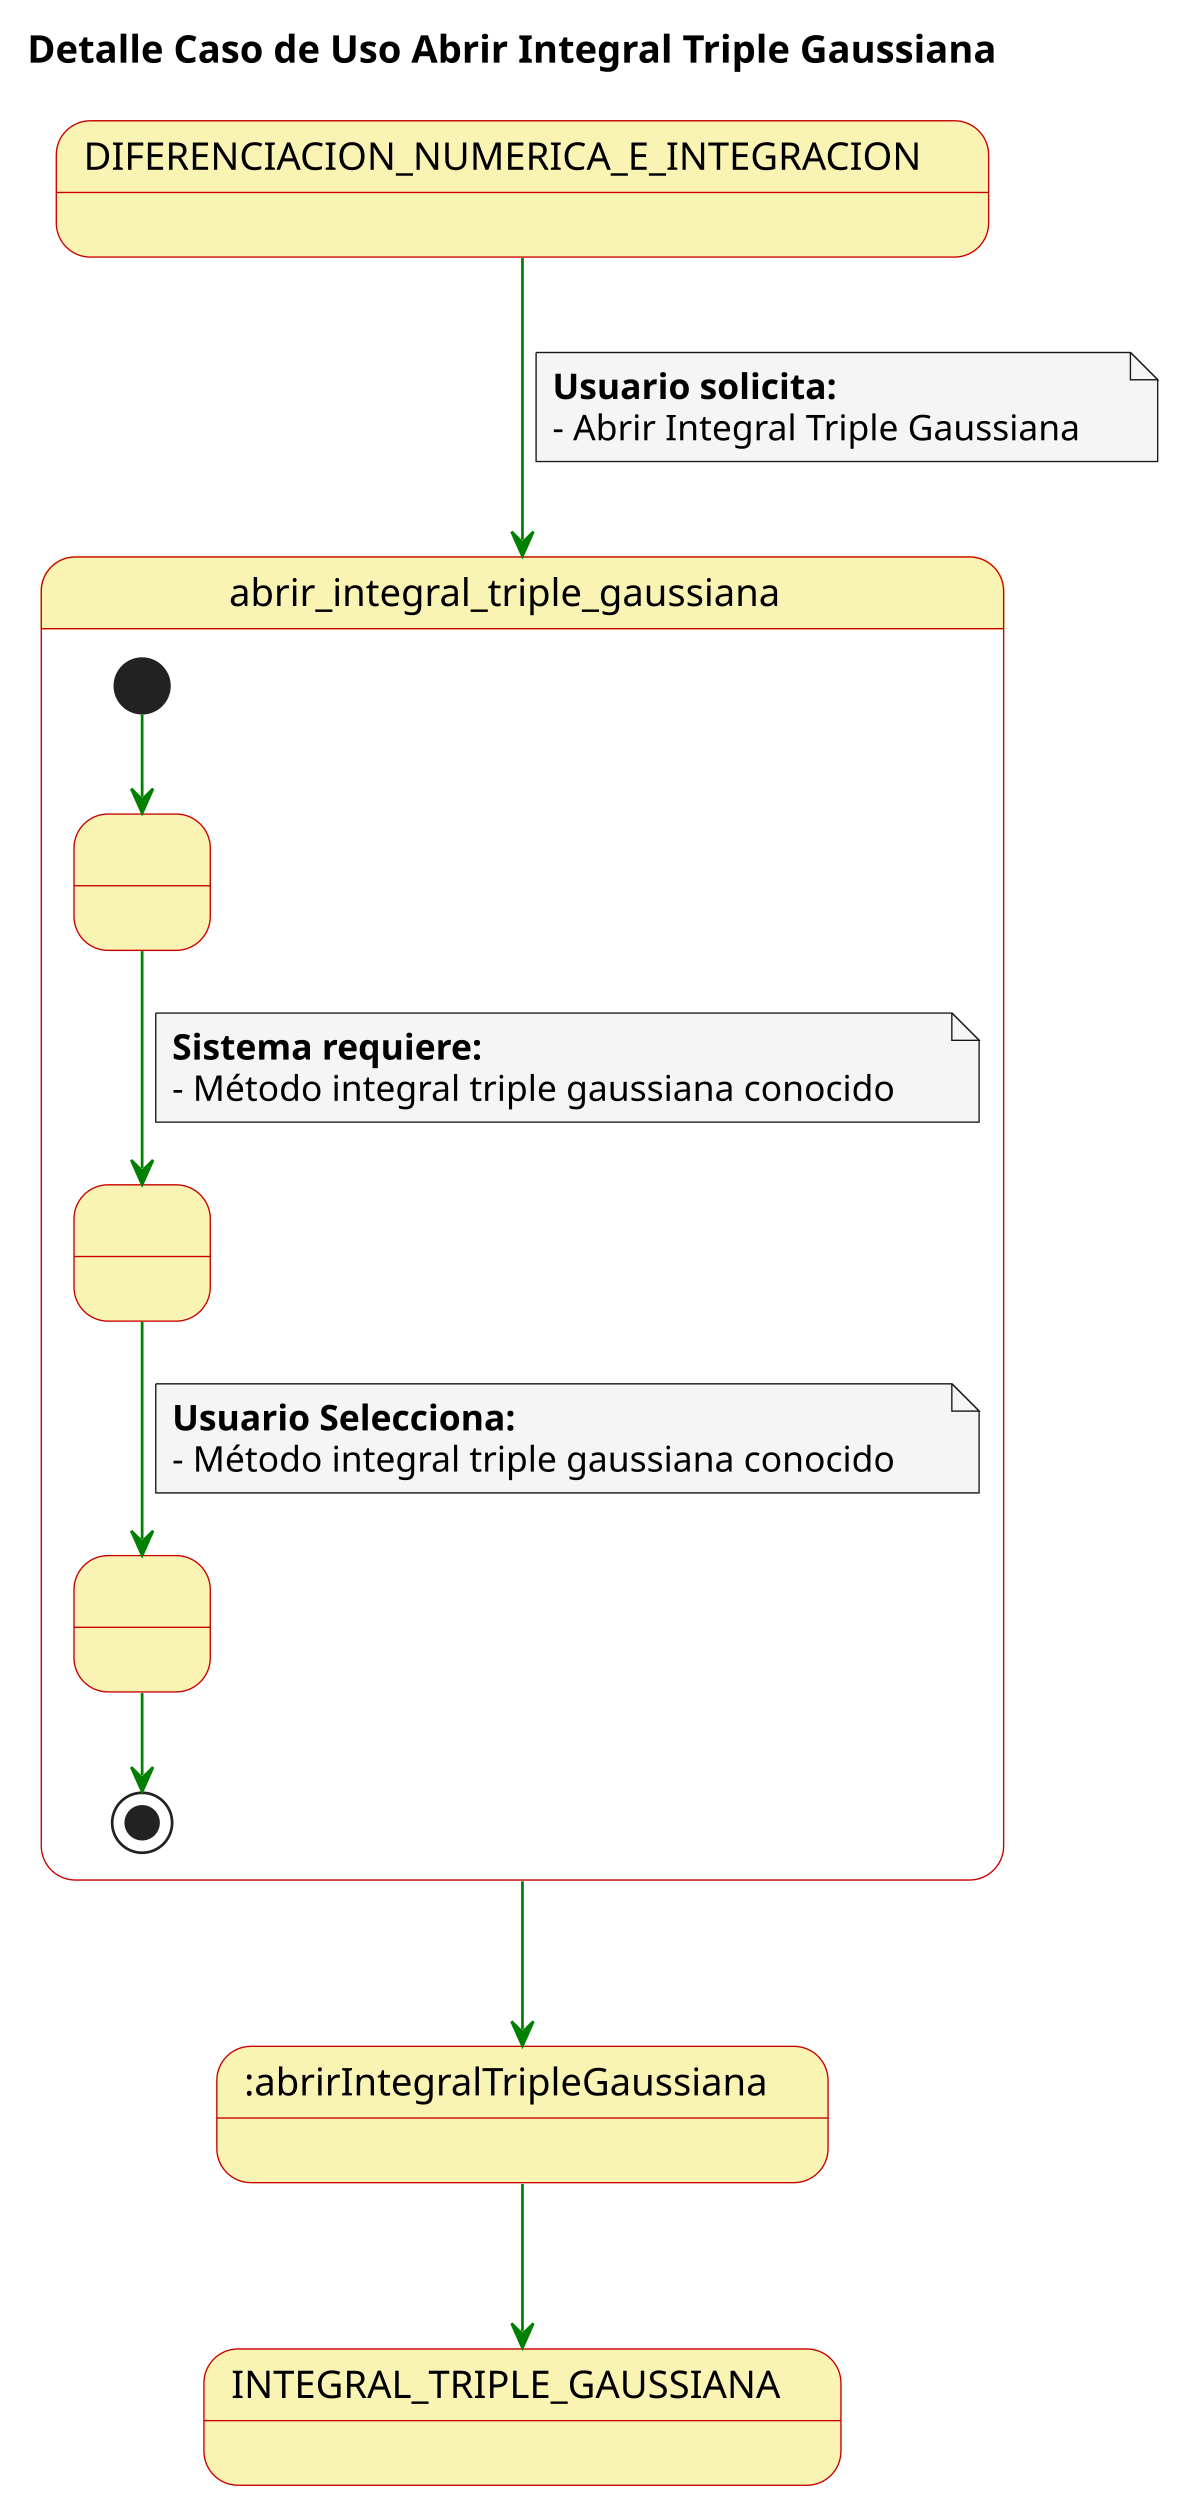
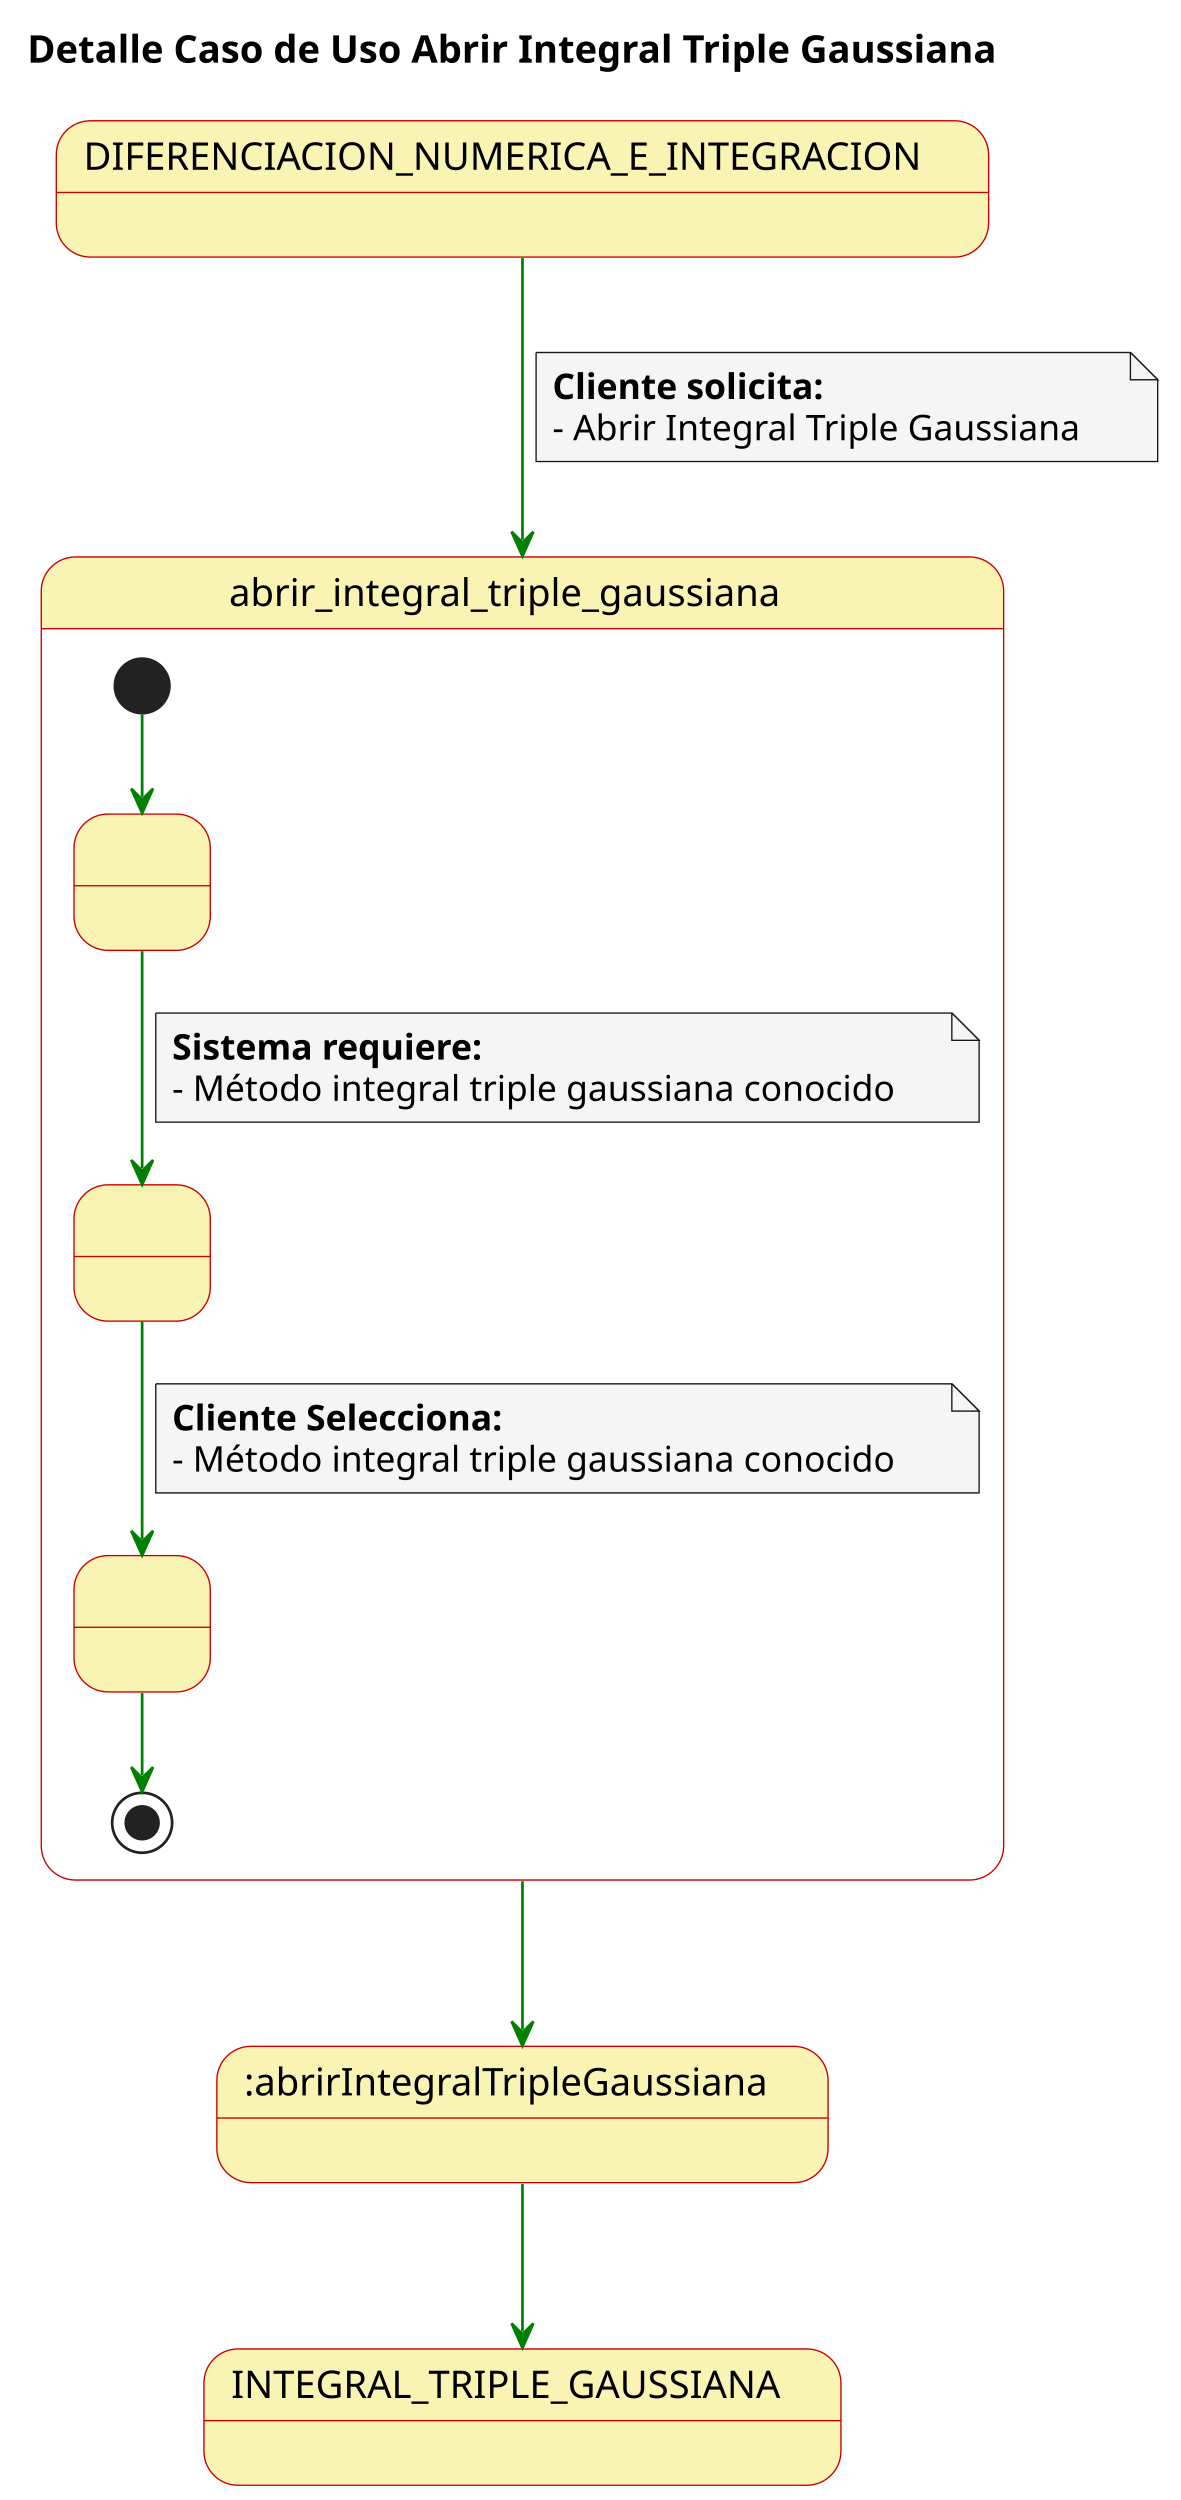
<svg xmlns="http://www.w3.org/2000/svg" contentStyleType="text/css" data-diagram-type="STATE" height="917px" preserveAspectRatio="none" style="width:433px;height:917px;background:#FFFFFF;" version="1.1" viewBox="0 0 433 917" width="433px" zoomAndPan="magnify">
  <defs />
  <g>
    <g class="title" data-source-line="12">
      <text fill="#000000" font-family="sans-serif" font-size="14" font-weight="bold" lengthAdjust="spacing" textLength="405.774" x="10" y="22.995">Detalle Caso de Uso Abrir Integral Triple Gaussiana</text>
    </g>
-     <path d="M27.637,204.297 L355.637,204.297 A12.5,12.5 0 0 1 368.137,216.797 L368.137,230.594 L15.137,230.594 L15.137,216.797 A12.5,12.5 0 0 1 27.637,204.297" fill="#FAF4B4" style="stroke:#FAF4B4;stroke-width:1;" />
+     <path d="M27.637,204.297 L355.637,204.297 A12.5,12.5 0 0 1 368.137,216.797 L368.137,230.594 L15.137,230.594 L15.137,216.797 A12.5,12.5 0 0 1 27.637,204.297" fill="#FAF4B4" />
    <rect fill="none" height="485.297" rx="12.5" ry="12.5" style="stroke:#C90000;stroke-width:0.5;" width="353" x="15.137" y="204.297" />
    <line style="stroke:#C90000;stroke-width:0.5;" x1="15.137" x2="368.137" y1="230.594" y2="230.594" />
    <text fill="#000000" font-family="sans-serif" font-size="14" lengthAdjust="spacing" textLength="215.216" x="84.029" y="222.292">abrir_integral_triple_gaussiana</text>
    <g id="abrir_integral_triple_gaussiana.1">
      <rect fill="#FAF4B4" height="50" rx="12.5" ry="12.5" style="stroke:#C90000;stroke-width:0.5;" width="50" x="27.137" y="298.594" />
      <line style="stroke:#C90000;stroke-width:0.5;" x1="27.137" x2="77.137" y1="324.891" y2="324.891" />
      <text fill="#000000" font-family="sans-serif" font-size="14" lengthAdjust="spacing" textLength="4.45" x="49.912" y="316.589"> </text>
    </g>
    <g id="abrir_integral_triple_gaussiana.2">
      <rect fill="#FAF4B4" height="50" rx="12.5" ry="12.5" style="stroke:#C90000;stroke-width:0.5;" width="50" x="27.137" y="434.594" />
      <line style="stroke:#C90000;stroke-width:0.5;" x1="27.137" x2="77.137" y1="460.891" y2="460.891" />
      <text fill="#000000" font-family="sans-serif" font-size="14" lengthAdjust="spacing" textLength="4.45" x="49.912" y="452.589"> </text>
    </g>
    <g id="abrir_integral_triple_gaussiana.3">
      <rect fill="#FAF4B4" height="50" rx="12.5" ry="12.5" style="stroke:#C90000;stroke-width:0.5;" width="50" x="27.137" y="570.594" />
      <line style="stroke:#C90000;stroke-width:0.5;" x1="27.137" x2="77.137" y1="596.891" y2="596.891" />
      <text fill="#000000" font-family="sans-serif" font-size="14" lengthAdjust="spacing" textLength="4.45" x="49.912" y="588.589"> </text>
    </g>
    <ellipse cx="52.137" cy="251.594" fill="#222222" rx="10" ry="10" style="stroke:#222222;stroke-width:1;" />
    <ellipse cx="52.137" cy="668.594" fill="none" rx="11" ry="11" style="stroke:#222222;stroke-width:1;" />
    <ellipse cx="52.137" cy="668.594" fill="#222222" rx="6" ry="6" style="stroke:#222222;stroke-width:1;" />
-     <g class="link" data-entity-1="*start*abrir_integral_triple_gaussiana" data-entity-2="1" data-source-line="26" data-uid="lnk5" id="link_*start*abrir_integral_triple_gaussiana_1">
+     <g class="link" data-entity-1=".start.abrir_integral_triple_gaussiana" data-entity-2="1" data-source-line="26" data-uid="lnk5" id="link_.start.abrir_integral_triple_gaussiana_1">
      <path d="M52.137,262.034 C52.137,271.294 52.137,279.784 52.137,292.274" fill="none" id="*start*abrir_integral_triple_gaussiana-to-1" style="stroke:#008000;stroke-width:1;" />
      <polygon fill="#008000" points="52.137,298.274,56.137,289.274,52.137,293.274,48.137,289.274,52.137,298.274" style="stroke:#008000;stroke-width:1;" />
    </g>
    <g class="link" data-entity-1="1" data-entity-2="2" data-source-line="27" data-uid="lnk6" id="link_1_2">
      <path d="M52.137,348.864 C52.137,373.144 52.137,404.284 52.137,428.504" fill="none" id="1-to-2" style="stroke:#008000;stroke-width:1;" />
      <polygon fill="#008000" points="52.137,434.504,56.137,425.504,52.137,429.504,48.137,425.504,52.137,434.504" style="stroke:#008000;stroke-width:1;" />
      <path d="M57.137,371.594 L57.137,411.594 L359.137,411.594 L359.137,381.594 L349.137,371.594 L57.137,371.594" fill="#F5F5F5" style="stroke:#181818;stroke-width:0.5;" />
      <path d="M349.137,371.594 L349.137,381.594 L359.137,381.594 L349.137,371.594" fill="#F5F5F5" style="stroke:#181818;stroke-width:0.5;" />
      <text fill="#000000" font-family="sans-serif" font-size="13" font-weight="bold" lengthAdjust="spacing" textLength="130.92" x="63.137" y="388.661">Sistema requiere:</text>
      <text fill="#000000" font-family="sans-serif" font-size="13" lengthAdjust="spacing" textLength="281.906" x="63.137" y="403.793">- Método integral triple gaussiana conocido</text>
    </g>
    <g class="link" data-entity-1="2" data-entity-2="3" data-source-line="32" data-uid="lnk7" id="link_2_3">
      <path d="M52.137,484.864 C52.137,509.144 52.137,540.284 52.137,564.504" fill="none" id="2-to-3" style="stroke:#008000;stroke-width:1;" />
      <polygon fill="#008000" points="52.137,570.504,56.137,561.504,52.137,565.504,48.137,561.504,52.137,570.504" style="stroke:#008000;stroke-width:1;" />
      <path d="M57.137,507.594 L57.137,547.594 L359.137,547.594 L359.137,517.594 L349.137,507.594 L57.137,507.594" fill="#F5F5F5" style="stroke:#181818;stroke-width:0.5;" />
      <path d="M349.137,507.594 L349.137,517.594 L359.137,517.594 L349.137,507.594" fill="#F5F5F5" style="stroke:#181818;stroke-width:0.5;" />
-       <text fill="#000000" font-family="sans-serif" font-size="13" font-weight="bold" lengthAdjust="spacing" textLength="144.124" x="63.137" y="524.661">Usuario Selecciona:</text>
+       <text fill="#000000" font-family="sans-serif" font-size="13" font-weight="bold" lengthAdjust="spacing" textLength="139.56" x="63.137" y="524.661">Cliente Selecciona:</text>
      <text fill="#000000" font-family="sans-serif" font-size="13" lengthAdjust="spacing" textLength="281.906" x="63.137" y="539.793">- Método integral triple gaussiana conocido</text>
    </g>
-     <g class="link" data-entity-1="3" data-entity-2="*end*abrir_integral_triple_gaussiana" data-source-line="38" data-uid="lnk9" id="link_3_*end*abrir_integral_triple_gaussiana">
+     <g class="link" data-entity-1="3" data-entity-2=".end.abrir_integral_triple_gaussiana" data-source-line="38" data-uid="lnk9" id="link_3_.end.abrir_integral_triple_gaussiana">
      <path d="M52.137,621.024 C52.137,633.384 52.137,641.724 52.137,651.194" fill="none" id="3-to-*end*abrir_integral_triple_gaussiana" style="stroke:#008000;stroke-width:1;" />
      <polygon fill="#008000" points="52.137,657.194,56.137,648.194,52.137,652.194,48.137,648.194,52.137,657.194" style="stroke:#008000;stroke-width:1;" />
    </g>
    <g id="DIFERENCIACION_NUMERICA_E_INTEGRACION">
      <rect fill="#FAF4B4" height="50" rx="12.5" ry="12.5" style="stroke:#C90000;stroke-width:0.5;" width="341.979" x="20.647" y="44.297" />
      <line style="stroke:#C90000;stroke-width:0.5;" x1="20.647" x2="362.627" y1="70.594" y2="70.594" />
      <text fill="#000000" font-family="sans-serif" font-size="14" lengthAdjust="spacing" textLength="321.979" x="30.647" y="62.292">DIFERENCIACION_NUMERICA_E_INTEGRACION</text>
    </g>
-     <g id=":abrirIntegralTripleGaussiana">
+     <g id=".abrirIntegralTripleGaussiana">
      <rect fill="#FAF4B4" height="50" rx="12.5" ry="12.5" style="stroke:#C90000;stroke-width:0.5;" width="224.196" x="79.537" y="750.597" />
      <line style="stroke:#C90000;stroke-width:0.5;" x1="79.537" x2="303.733" y1="776.894" y2="776.894" />
      <text fill="#000000" font-family="sans-serif" font-size="14" lengthAdjust="spacing" textLength="204.196" x="89.537" y="768.592">:abrirIntegralTripleGaussiana</text>
    </g>
    <g id="INTEGRAL_TRIPLE_GAUSSIANA">
      <rect fill="#FAF4B4" height="50" rx="12.5" ry="12.5" style="stroke:#C90000;stroke-width:0.5;" width="233.65" x="74.807" y="861.597" />
      <line style="stroke:#C90000;stroke-width:0.5;" x1="74.807" x2="308.458" y1="887.894" y2="887.894" />
      <text fill="#000000" font-family="sans-serif" font-size="14" lengthAdjust="spacing" textLength="213.65" x="84.807" y="879.592">INTEGRAL_TRIPLE_GAUSSIANA</text>
    </g>
    <g class="link" data-entity-1="DIFERENCIACION_NUMERICA_E_INTEGRACION" data-entity-2="abrir_integral_triple_gaussiana" data-source-line="15" data-uid="lnk3" id="link_DIFERENCIACION_NUMERICA_E_INTEGRACION_abrir_integral_triple_gaussiana">
      <path d="M191.637,94.657 C191.637,119.047 191.637,153.297 191.637,198.017" fill="none" id="DIFERENCIACION_NUMERICA_E_INTEGRACION-to-abrir_integral_triple_gaussiana" style="stroke:#008000;stroke-width:1;" />
      <polygon fill="#008000" points="191.637,204.017,195.637,195.017,191.637,199.017,187.637,195.017,191.637,204.017" style="stroke:#008000;stroke-width:1;" />
      <path d="M196.637,129.297 L196.637,169.297 L424.637,169.297 L424.637,139.297 L414.637,129.297 L196.637,129.297" fill="#F5F5F5" style="stroke:#181818;stroke-width:0.5;" />
      <path d="M414.637,129.297 L414.637,139.297 L424.637,139.297 L414.637,129.297" fill="#F5F5F5" style="stroke:#181818;stroke-width:0.5;" />
-       <text fill="#000000" font-family="sans-serif" font-size="13" font-weight="bold" lengthAdjust="spacing" textLength="118.574" x="202.637" y="146.364">Usuario solicita:</text>
+       <text fill="#000000" font-family="sans-serif" font-size="13" font-weight="bold" lengthAdjust="spacing" textLength="114.01" x="202.637" y="146.364">Cliente solicita:</text>
      <text fill="#000000" font-family="sans-serif" font-size="13" lengthAdjust="spacing" textLength="207.378" x="202.637" y="161.497">- Abrir Integral Triple Gaussiana</text>
    </g>
-     <g class="link" data-entity-1="abrir_integral_triple_gaussiana" data-entity-2=":abrirIntegralTripleGaussiana" data-source-line="41" data-uid="lnk11" id="link_abrir_integral_triple_gaussiana_:abrirIntegralTripleGaussiana">
+     <g class="link" data-entity-1="abrir_integral_triple_gaussiana" data-entity-2=".abrirIntegralTripleGaussiana" data-source-line="41" data-uid="lnk11" id="link_abrir_integral_triple_gaussiana_.abrirIntegralTripleGaussiana">
      <path d="M191.637,690.057 C191.637,714.217 191.637,729.347 191.637,744.447" fill="none" id="abrir_integral_triple_gaussiana-to-:abrirIntegralTripleGaussiana" style="stroke:#008000;stroke-width:1;" />
      <polygon fill="#008000" points="191.637,750.447,195.637,741.447,191.637,745.447,187.637,741.447,191.637,750.447" style="stroke:#008000;stroke-width:1;" />
    </g>
-     <g class="link" data-entity-1=":abrirIntegralTripleGaussiana" data-entity-2="INTEGRAL_TRIPLE_GAUSSIANA" data-source-line="43" data-uid="lnk13" id="link_:abrirIntegralTripleGaussiana_INTEGRAL_TRIPLE_GAUSSIANA">
+     <g class="link" data-entity-1=".abrirIntegralTripleGaussiana" data-entity-2="INTEGRAL_TRIPLE_GAUSSIANA" data-source-line="43" data-uid="lnk13" id="link_.abrirIntegralTripleGaussiana_INTEGRAL_TRIPLE_GAUSSIANA">
      <path d="M191.637,801.057 C191.637,819.007 191.637,837.287 191.637,855.217" fill="none" id=":abrirIntegralTripleGaussiana-to-INTEGRAL_TRIPLE_GAUSSIANA" style="stroke:#008000;stroke-width:1;" />
      <polygon fill="#008000" points="191.637,861.217,195.637,852.217,191.637,856.217,187.637,852.217,191.637,861.217" style="stroke:#008000;stroke-width:1;" />
    </g>
  </g>
</svg>
